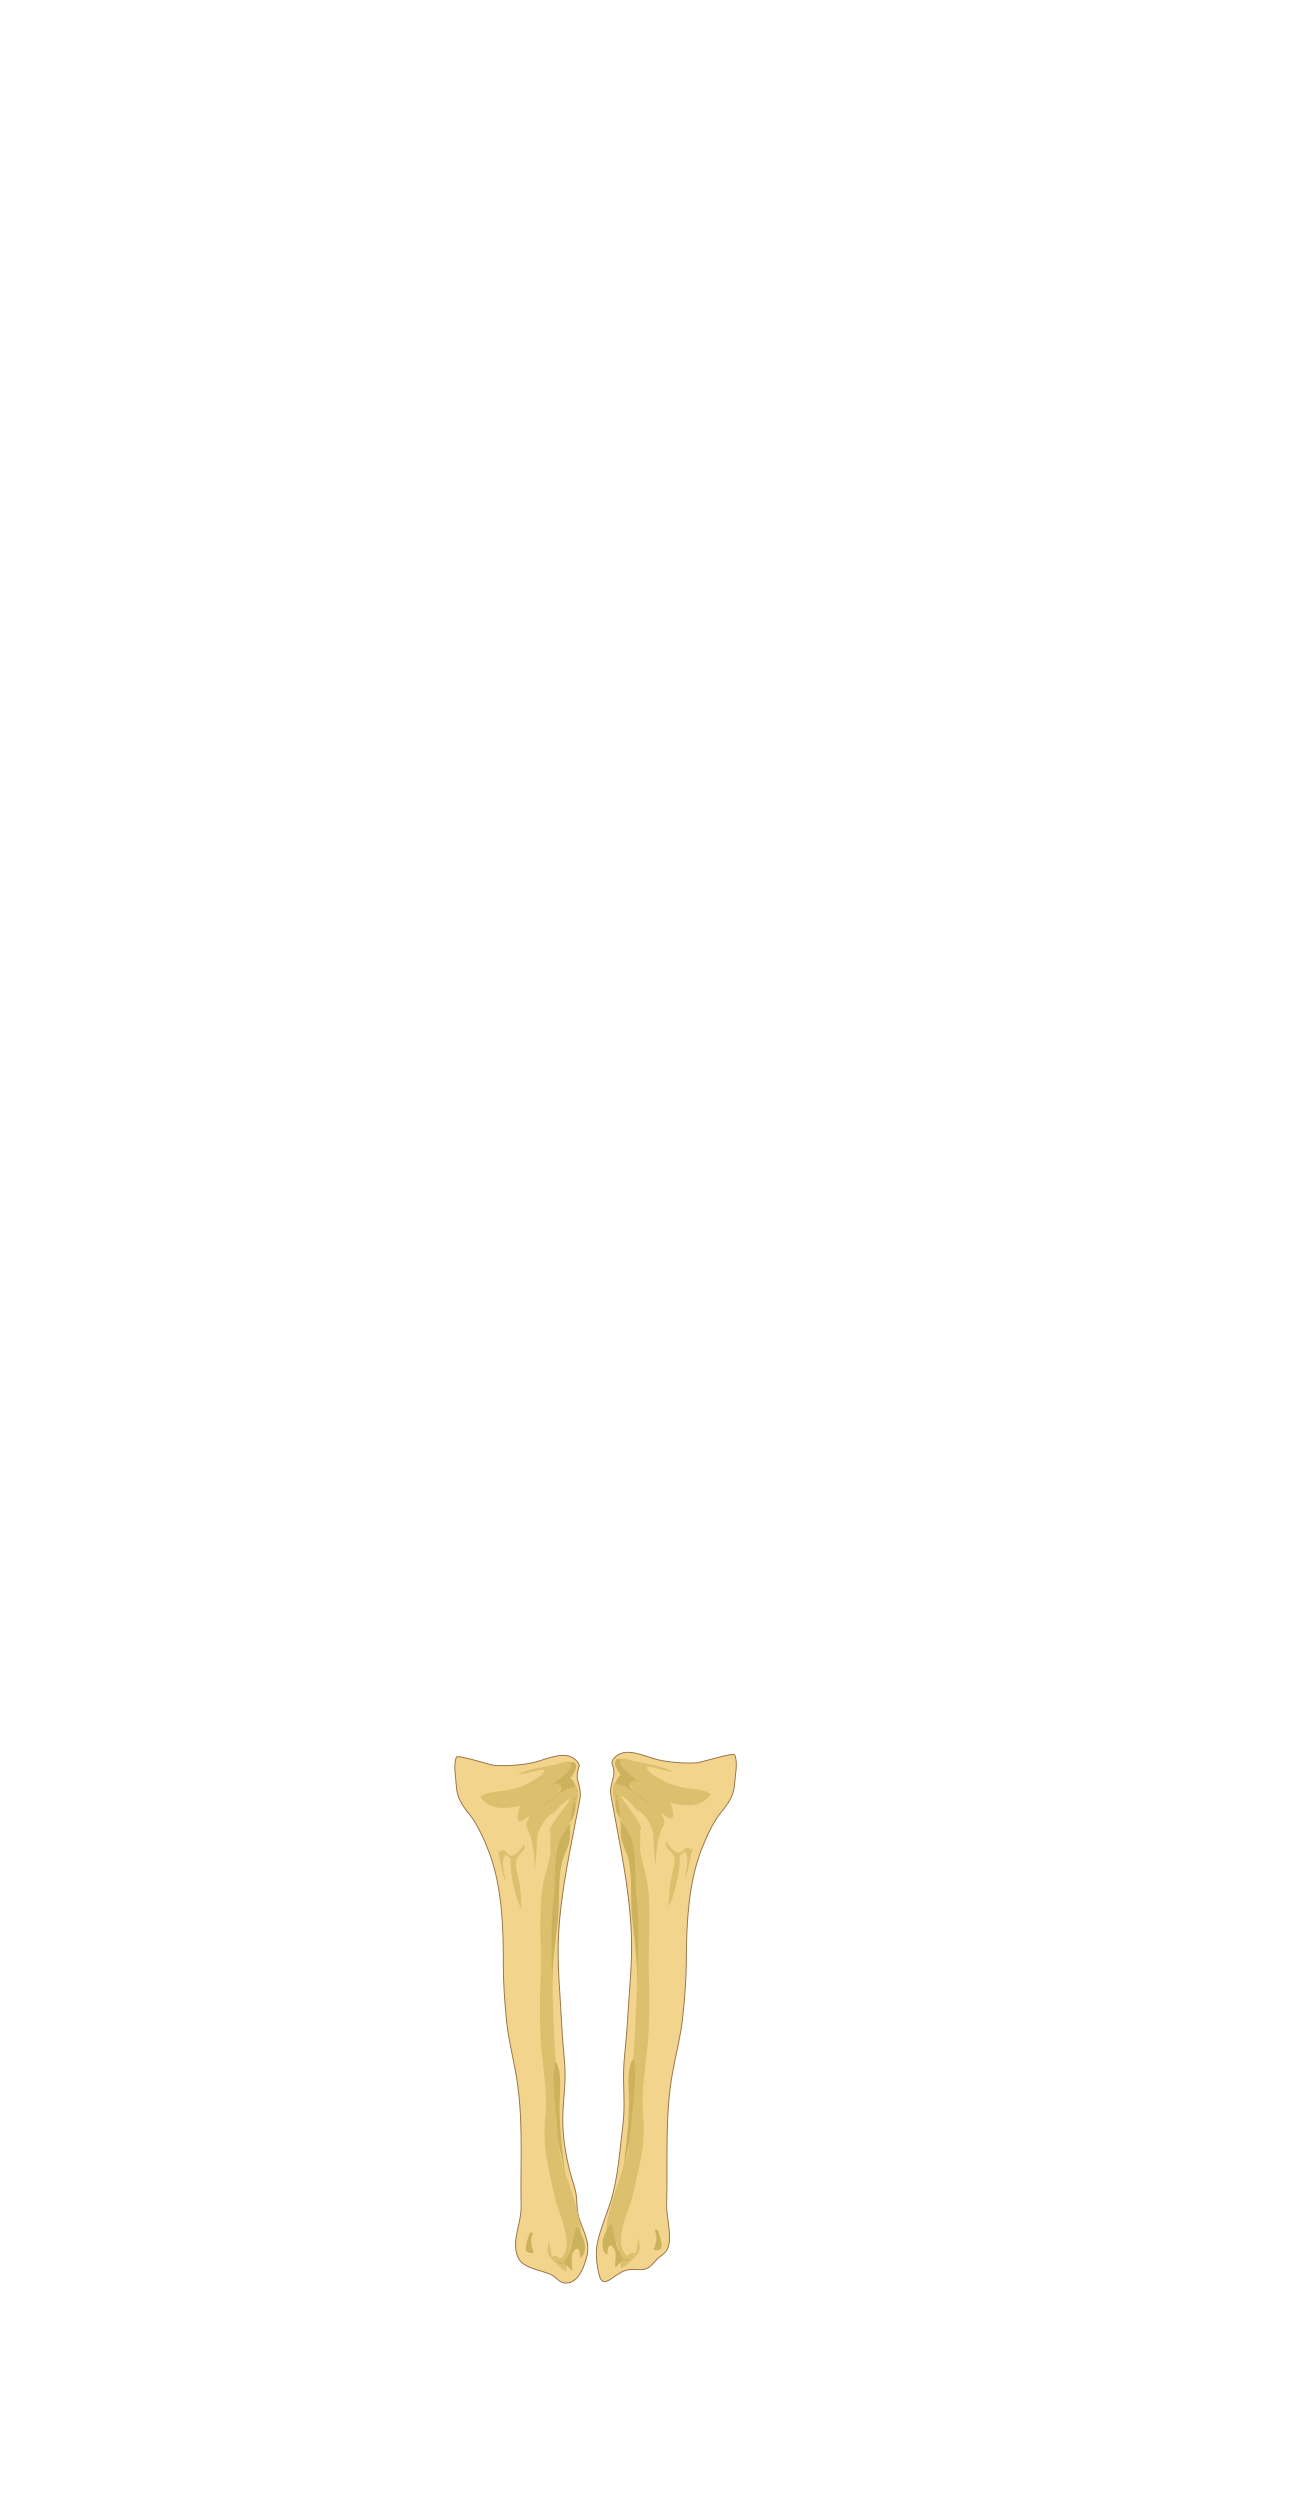
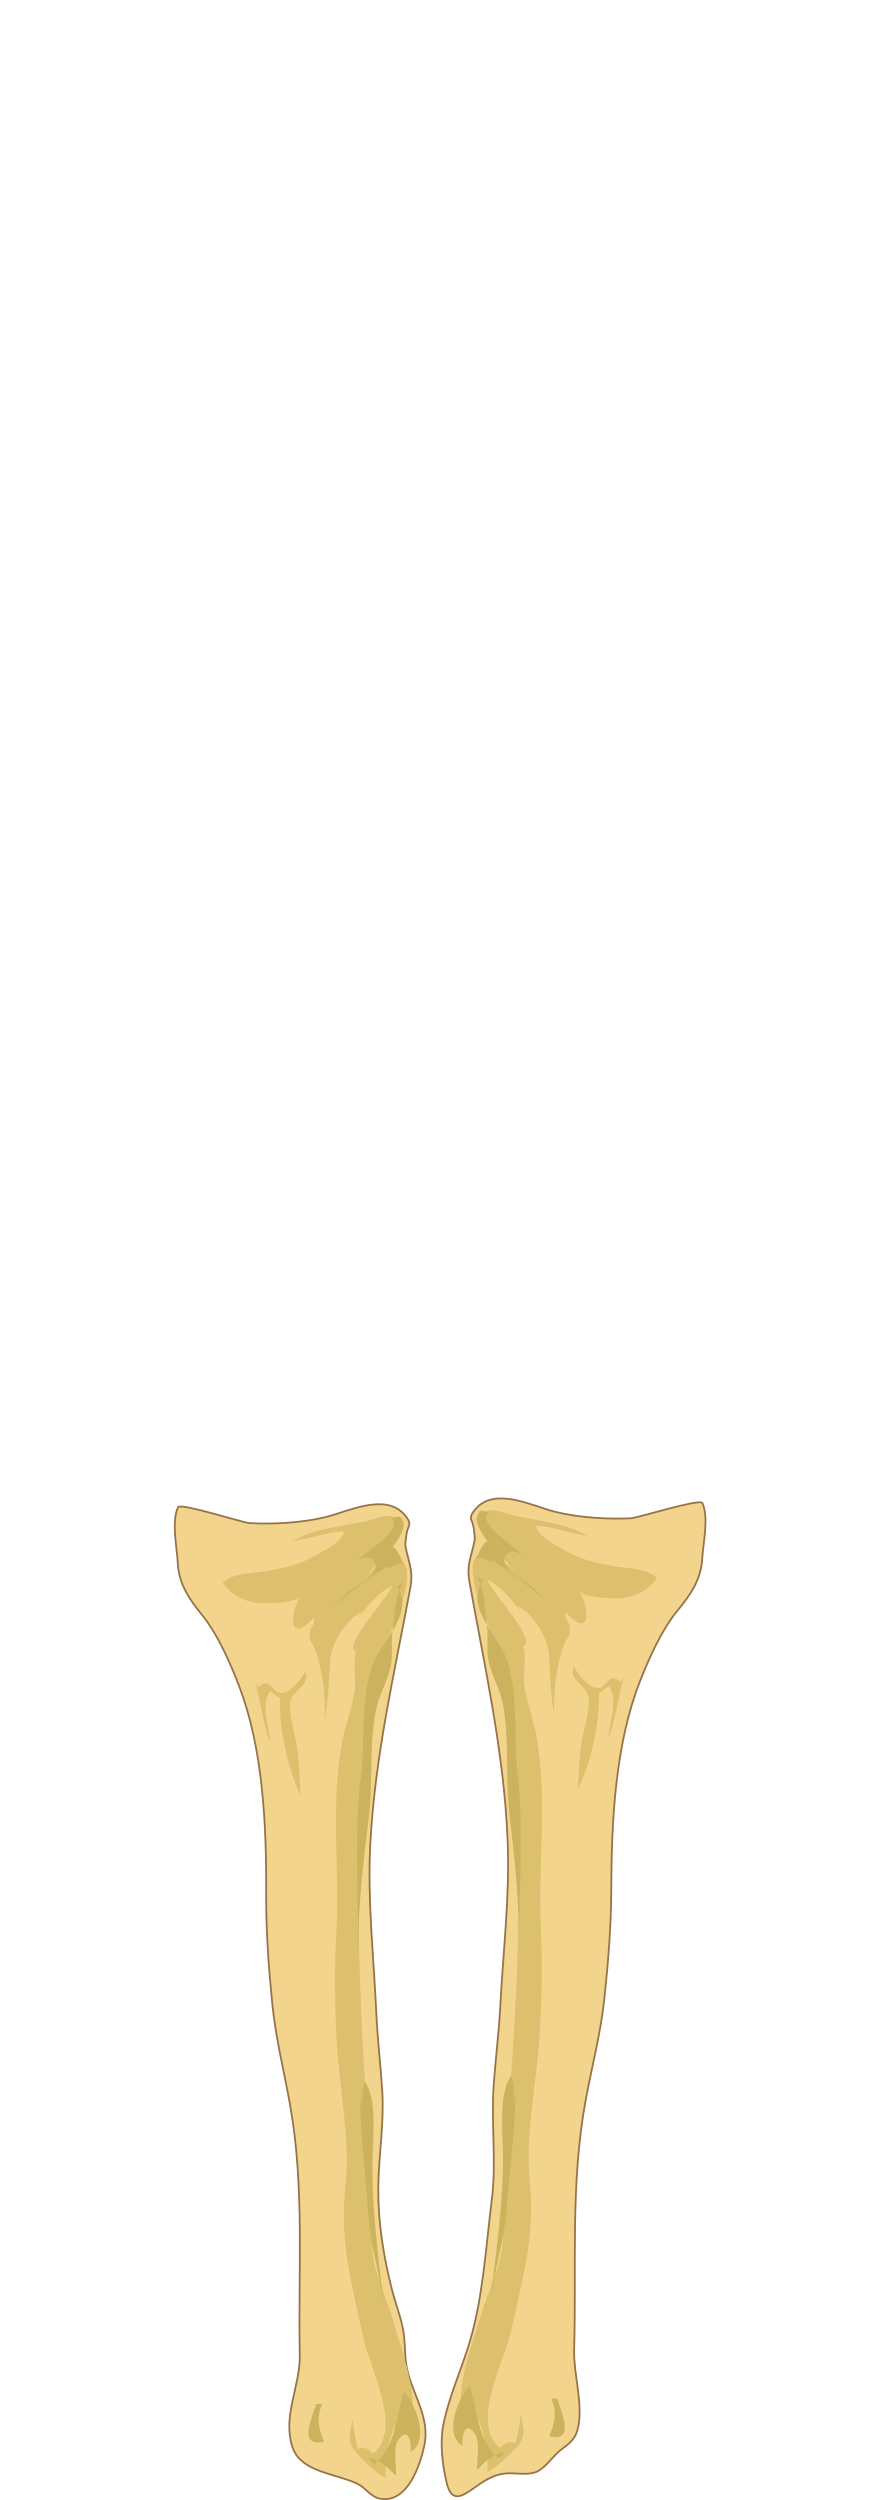
- <svg xmlns="http://www.w3.org/2000/svg" version="1.0" id="Layer_1" width="435.687" height="841.89" viewBox="0 0 435.687 841.89" overflow="visible" enable-background="new 0 0 435.687 841.89" xml:space="preserve" style="overflow: visible; display: inline;">
+ <svg xmlns="http://www.w3.org/2000/svg" version="1.0" id="Layer_1" width="157.455" height="446.529" viewBox="0 0 157.455 446.529" overflow="visible" enable-background="new 0 0 435.687 841.89" xml:space="preserve" style="display:inline;overflow:visible">
  <defs id="defs3096" />
-   <g id="layer3" style="display: inline;">
-     <g style="overflow: visible; display: inline;" id="TibiaRight">
-       <path d="M 153.748,591.677 C 152.535,594.24 153.555,598.859 153.697,601.636 C 153.89,605.405 155.741,608.095 158.064,610.951 C 160.777,614.289 162.988,619.325 164.563,623.378 C 169.02,634.854 169.546,648.828 169.489,661.022 C 169.459,667.419 169.947,673.985 170.572,680.309 C 171.189,686.559 172.694,692.396 173.781,698.564 C 176.382,713.305 175.178,728.235 175.489,743.113 C 175.605,748.694 172.262,754.193 174.247,759.73 C 175.81,764.092 182.12,764.281 185.85,766.134 C 187.33,766.869 188.145,768.487 189.933,768.776 C 194.769,769.554 196.992,762.769 197.739,759.255 C 198.745,754.52 195.964,750.64 194.78,746.14 C 194.202,743.944 194.356,741.921 194.123,739.765 C 193.824,736.994 192.693,734.291 191.997,731.58 C 190.436,725.504 189.428,719.261 189.516,712.972 C 189.595,707.363 190.569,701.669 190.229,696.064 C 189.949,691.438 189.378,686.824 189.167,682.143 C 188.71,672.041 187.569,662.022 188.076,651.988 C 188.869,636.285 192.403,621.334 195.255,605.965 C 195.729,603.416 195.161,602.113 194.609,599.77 C 194.212,598.085 194.33,598.391 194.53,596.632 C 194.734,594.845 195.764,594.859 194.242,593.065 C 190.805,589.015 184.07,592.462 180.136,593.432 C 176.041,594.44 170.757,594.763 166.521,594.512 C 165.261,594.435 154.143,590.842 153.748,591.677 z" id="path431" style="fill: rgb(243, 212, 140); stroke: rgb(150, 115, 72); stroke-width: 0.322;" />
-       <path d="M 189.774,618.452 C 190.895,615.797 196.921,603.894 193.777,601.249 C 192.295,600.002 188.2,602.877 187.131,604.205 C 189.082,601.779 191.903,599.518 192.603,596.334 C 193.656,591.542 190.025,593.571 187.006,594.233 C 182.843,595.146 178.124,595.46 174.285,597.675 C 177.23,597.399 180.368,596.007 183.386,595.987 C 183.273,597.865 179.368,599.687 177.907,600.505 C 175.25,601.996 172.568,602.581 169.579,603.075 C 167.265,603.458 163.483,603.389 161.749,605.141 C 163.156,607.355 165.729,608.612 168.271,608.8 C 169.694,608.905 174.86,608.776 175.61,607.509 C 173.672,610.782 173.415,616.289 178.014,611.417 C 178.305,612.769 177.324,613.008 177.266,614.091 C 177.167,615.958 177.421,615.166 178.176,617.033 C 179.655,620.692 180.228,626.416 179.84,630.003 C 180.62,626.234 180.71,622.675 180.903,619.193 C 181.083,615.952 183.819,611.701 186.613,610.264 C 186.453,610.62 186.246,611.009 186.061,611.375 C 187.572,609.263 189.611,606.825 191.995,605.695 C 191.523,607.655 182.855,616.543 185.536,617.466 C 184.945,619.327 185.54,622.335 185.322,624.182 C 184.969,627.168 183.676,630.423 183.087,633.46 C 180.944,644.517 182.629,656.178 182.023,667.44 C 181.684,673.743 181.724,680.378 182.066,686.759 C 182.528,695.365 184.589,704.648 183.621,713.198 C 182.531,722.817 184.94,731.085 186.907,740.338 C 187.923,745.123 194.049,756.567 188.537,760.725 C 187.768,759.788 186.75,759.336 185.833,759.941 C 185.441,758.253 185.095,756.232 184.865,754.453 C 184.663,756.974 183.742,758.038 185.205,760.068 C 186.101,761.309 189.627,764.738 190.881,765.024 C 190.485,764.933 191.392,751.837 195.521,754.308 C 196.358,749.156 193.563,741.815 192.116,736.823 C 190.882,732.57 188.702,728.462 188.423,724.046 C 187.78,713.896 187.73,703.933 187.091,693.814 C 186.323,681.654 185.955,669.773 185.938,657.507 C 185.927,649.93 186.098,642.16 186.732,634.622 C 187.156,629.609 187.813,623.101 189.774,618.452 z" id="path433" style="fill: rgb(220, 192, 109);" />
-       <path d="M 172.708,626.328 C 172.617,625.735 172.361,625.459 171.939,625.498 C 171.724,630.961 173.288,638.173 175.586,643.058 C 175.51,640.007 175.41,637.197 174.931,634.168 C 174.628,632.255 173.38,628.285 173.841,626.382 C 174.377,624.168 177.25,623.772 176.569,620.986 C 175.788,622.134 173.999,624.966 172.063,624.852 C 170.46,624.759 170.364,621.809 168.032,623.797 C 167.839,623.311 167.393,622.687 167.308,622.13 C 168.505,625.899 168.754,630.079 170.22,633.741 C 170.094,630.963 168.36,626.968 170.205,624.54" id="path435" style="fill: rgb(220, 192, 109);" />
-       <path d="M 192.044,598.696 C 192.791,598.089 194.315,595.563 194.003,594.528 C 193.34,592.328 192.753,593.994 191.421,593.423 C 195.107,595.006 186.807,599.961 185.707,601.261 C 186.721,600.448 188.728,600.195 189.004,601.924 C 189.287,603.696 186.511,605.222 185.332,606.006 C 183.495,607.225 182.612,608.422 181.051,609.769 C 184.359,606.916 187.798,604.233 191.517,602.046 C 191.398,602.245 191.34,602.461 191.344,602.692 C 192.025,601.985 192.905,601.934 193.743,601.709 C 193.892,602.24 194.161,602.784 194.179,603.332 C 193.949,601.666 193.436,599.678 192.044,598.696 z" id="path437" style="fill: rgb(204, 178, 92);" />
-       <path d="M 186.296,697.132 C 186.343,704.046 187.287,710.903 187.718,717.786 C 188.088,723.686 189.951,729.264 190.584,734.927 C 189.636,726.354 188.441,717.921 188.441,709.281 C 188.441,705.173 189.499,697.517 187.1,694.269 C 186.492,695.847 186.588,697.589 186.653,699.276" id="path439" style="fill: rgb(204, 178, 92);" />
-       <path d="M 187.728,761.499 C 189.889,761.695 191.391,763.388 192.671,764.705 C 192.794,763.042 192.057,759.703 193.092,758.254 C 194.87,755.763 195.424,758.481 195.299,760.397 C 198.712,758.433 196.238,751.896 194.146,749.789 C 192.634,753.862 192.68,759.649 188.8,762.572" id="path441" style="fill: rgb(204, 178, 92);" />
-       <path d="M 178.429,751.843 C 177.614,754.499 175.116,759.609 179.822,758.592 C 178.863,756.268 178.399,754.319 179.502,751.843" id="path443" style="fill: rgb(204, 178, 92);" />
-       <path d="M 188.529,632.001 C 188.667,630.397 188.885,628.829 189.237,627.322 C 189.857,624.664 191.43,622.27 191.819,619.586 C 192.069,617.843 191.806,615.94 192.037,614.142 C 192.231,612.631 192.576,605.331 194.555,604.874 C 194.119,604.973 193.204,605.522 192.849,605.847 C 196.271,610.724 189.559,616.088 188.277,620.382 C 186.424,626.588 187.11,633.184 186.394,639.541 C 185.235,649.825 185.899,660.283 185.939,670.569 C 185.925,662.727 186.841,654.931 187.813,647.163 C 188.419,642.317 188.096,636.989 188.529,632.001 z" id="path445" style="fill: rgb(204, 178, 92);" />
+   <g id="layer3" style="display:inline" transform="translate(-121.9454,-322.4686)">
+     <g style="display:inline;overflow:visible" id="TibiaRight">
+       <path d="m 153.748,591.677 c -1.213,2.563 -0.193,7.182 -0.051,9.959 0.193,3.769 2.044,6.459 4.367,9.315 2.713,3.338 4.924,8.374 6.499,12.427 4.457,11.476 4.983,25.45 4.926,37.644 -0.03,6.397 0.458,12.963 1.083,19.287 0.617,6.25 2.122,12.087 3.209,18.255 2.601,14.741 1.397,29.671 1.708,44.549 0.116,5.581 -3.227,11.08 -1.242,16.617 1.563,4.362 7.873,4.551 11.603,6.404 1.48,0.735 2.295,2.353 4.083,2.642 4.836,0.778 7.059,-6.007 7.806,-9.521 1.006,-4.735 -1.775,-8.615 -2.959,-13.115 -0.578,-2.196 -0.424,-4.219 -0.657,-6.375 -0.299,-2.771 -1.43,-5.474 -2.126,-8.185 -1.561,-6.076 -2.569,-12.319 -2.481,-18.608 0.079,-5.609 1.053,-11.303 0.713,-16.908 -0.28,-4.626 -0.851,-9.24 -1.062,-13.921 -0.457,-10.102 -1.598,-20.121 -1.091,-30.155 0.793,-15.703 4.327,-30.654 7.179,-46.023 0.474,-2.549 -0.094,-3.852 -0.646,-6.195 -0.397,-1.685 -0.279,-1.379 -0.079,-3.138 0.204,-1.787 1.234,-1.773 -0.288,-3.567 -3.437,-4.05 -10.172,-0.603 -14.106,0.367 -4.095,1.008 -9.379,1.331 -13.615,1.08 -1.26,-0.077 -12.378,-3.67 -12.773,-2.835 z" id="path431" style="fill:#f3d48c;stroke:#967348;stroke-width:0.322" />
+       <path d="m 189.774,618.452 c 1.121,-2.655 7.147,-14.558 4.003,-17.203 -1.482,-1.247 -5.577,1.628 -6.646,2.956 1.951,-2.426 4.772,-4.687 5.472,-7.871 1.053,-4.792 -2.578,-2.763 -5.597,-2.101 -4.163,0.913 -8.882,1.227 -12.721,3.442 2.945,-0.276 6.083,-1.668 9.101,-1.688 -0.113,1.878 -4.018,3.7 -5.479,4.518 -2.657,1.491 -5.339,2.076 -8.328,2.57 -2.314,0.383 -6.096,0.314 -7.83,2.066 1.407,2.214 3.98,3.471 6.522,3.659 1.423,0.105 6.589,-0.024 7.339,-1.291 -1.938,3.273 -2.195,8.78 2.404,3.908 0.291,1.352 -0.69,1.591 -0.748,2.674 -0.099,1.867 0.155,1.075 0.91,2.942 1.479,3.659 2.052,9.383 1.664,12.97 0.78,-3.769 0.87,-7.328 1.063,-10.81 0.18,-3.241 2.916,-7.492 5.71,-8.929 -0.16,0.356 -0.367,0.745 -0.552,1.111 1.511,-2.112 3.55,-4.55 5.934,-5.68 -0.472,1.96 -9.14,10.848 -6.459,11.771 -0.591,1.861 0.004,4.869 -0.214,6.716 -0.353,2.986 -1.646,6.241 -2.235,9.278 -2.143,11.057 -0.458,22.718 -1.064,33.98 -0.339,6.303 -0.299,12.938 0.043,19.319 0.462,8.606 2.523,17.889 1.555,26.439 -1.09,9.619 1.319,17.887 3.286,27.14 1.016,4.785 7.142,16.229 1.63,20.387 -0.769,-0.937 -1.787,-1.389 -2.704,-0.784 -0.392,-1.688 -0.738,-3.709 -0.968,-5.488 -0.202,2.521 -1.123,3.585 0.34,5.615 0.896,1.241 4.422,4.67 5.676,4.956 -0.396,-0.091 0.511,-13.187 4.64,-10.716 0.837,-5.152 -1.958,-12.493 -3.405,-17.485 -1.234,-4.253 -3.414,-8.361 -3.693,-12.777 -0.643,-10.15 -0.693,-20.113 -1.332,-30.232 -0.768,-12.16 -1.136,-24.041 -1.153,-36.307 -0.011,-7.577 0.16,-15.347 0.794,-22.885 0.424,-5.013 1.081,-11.521 3.042,-16.17 z" id="path433" style="fill:#dcc06d" />
+       <path d="m 172.708,626.328 c -0.091,-0.593 -0.347,-0.869 -0.769,-0.83 -0.215,5.463 1.349,12.675 3.647,17.56 -0.076,-3.051 -0.176,-5.861 -0.655,-8.89 -0.303,-1.913 -1.551,-5.883 -1.09,-7.786 0.536,-2.214 3.409,-2.61 2.728,-5.396 -0.781,1.148 -2.57,3.98 -4.506,3.866 -1.603,-0.093 -1.699,-3.043 -4.031,-1.055 -0.193,-0.486 -0.639,-1.11 -0.724,-1.667 1.197,3.769 1.446,7.949 2.912,11.611 -0.126,-2.778 -1.86,-6.773 -0.015,-9.201" id="path435" style="fill:#dcc06d" />
+       <path d="m 192.044,598.696 c 0.747,-0.607 2.271,-3.133 1.959,-4.168 -0.663,-2.2 -1.25,-0.534 -2.582,-1.105 3.686,1.583 -4.614,6.538 -5.714,7.838 1.014,-0.813 3.021,-1.066 3.297,0.663 0.283,1.772 -2.493,3.298 -3.672,4.082 -1.837,1.219 -2.72,2.416 -4.281,3.763 3.308,-2.853 6.747,-5.536 10.466,-7.723 -0.119,0.199 -0.177,0.415 -0.173,0.646 0.681,-0.707 1.561,-0.758 2.399,-0.983 0.149,0.531 0.418,1.075 0.436,1.623 -0.23,-1.666 -0.743,-3.654 -2.135,-4.636 z" id="path437" style="fill:#ccb25c" />
+       <path d="m 186.296,697.132 c 0.047,6.914 0.991,13.771 1.422,20.654 0.37,5.9 2.233,11.478 2.866,17.141 -0.948,-8.573 -2.143,-17.006 -2.143,-25.646 0,-4.108 1.058,-11.764 -1.341,-15.012 -0.608,1.578 -0.512,3.32 -0.447,5.007" id="path439" style="fill:#ccb25c" />
+       <path d="m 187.728,761.499 c 2.161,0.196 3.663,1.889 4.943,3.206 0.123,-1.663 -0.614,-5.002 0.421,-6.451 1.778,-2.491 2.332,0.227 2.207,2.143 3.413,-1.964 0.939,-8.501 -1.153,-10.608 -1.512,4.073 -1.466,9.86 -5.346,12.783" id="path441" style="fill:#ccb25c" />
+       <path d="m 178.429,751.843 c -0.815,2.656 -3.313,7.766 1.393,6.749 -0.959,-2.324 -1.423,-4.273 -0.32,-6.749" id="path443" style="fill:#ccb25c" />
+       <path d="m 188.529,632.001 c 0.138,-1.604 0.356,-3.172 0.708,-4.679 0.62,-2.658 2.193,-5.052 2.582,-7.736 0.25,-1.743 -0.013,-3.646 0.218,-5.444 0.194,-1.511 0.539,-8.811 2.518,-9.268 -0.436,0.099 -1.351,0.648 -1.706,0.973 3.422,4.877 -3.29,10.241 -4.572,14.535 -1.853,6.206 -1.167,12.802 -1.883,19.159 -1.159,10.284 -0.495,20.742 -0.455,31.028 -0.014,-7.842 0.902,-15.638 1.874,-23.406 0.606,-4.846 0.283,-10.174 0.716,-15.162 z" id="path445" style="fill:#ccb25c" />
    </g>
-     <g style="overflow: visible; display: inline;" id="TibiaLeft">
-       <path d="M 247.396,590.918 C 248.59,593.49 247.532,598.101 247.371,600.878 C 247.148,604.644 245.276,607.321 242.933,610.159 C 240.194,613.475 237.944,618.494 236.338,622.536 C 231.793,633.976 231.159,647.948 231.123,660.14 C 231.104,666.536 230.566,673.099 229.893,679.417 C 229.227,685.663 227.679,691.488 226.542,697.646 C 223.829,712.367 224.918,727.307 224.492,742.177 C 224.364,746.646 226.285,752.311 225.067,756.577 C 224.591,758.237 223.496,759.01 222.159,760.015 C 220.751,761.072 219.572,763.002 218.094,763.81 C 216.381,764.749 214.069,764.066 212.134,764.269 C 209.95,764.497 208.246,765.681 206.488,766.944 C 204.187,768.595 202.544,769.317 201.732,765.957 C 200.948,762.716 200.482,758.673 201.152,755.419 C 202.094,750.846 203.973,746.538 205.424,742.118 C 208.186,733.703 208.689,724.079 209.796,715.286 C 210.628,708.679 209.66,701.711 210.114,695.018 C 210.43,690.397 211.037,685.786 211.285,681.106 C 211.818,671.009 213.036,660.998 212.605,650.961 C 211.933,635.252 208.514,620.273 205.78,604.885 C 205.328,602.33 205.904,601.033 206.473,598.694 C 206.883,597.012 206.763,597.316 206.577,595.557 C 206.387,593.767 205.355,593.774 206.89,591.993 C 210.358,587.969 217.066,591.469 220.993,592.467 C 225.081,593.507 230.362,593.87 234.6,593.653 C 235.861,593.587 247.006,590.082 247.396,590.918 z" id="path2371" style="fill: rgb(243, 212, 140); stroke: rgb(150, 115, 72); stroke-width: 0.322;" />
-       <path d="M 211.166,617.417 C 210.065,614.751 204.129,602.804 207.295,600.183 C 208.786,598.949 212.859,601.855 213.917,603.191 C 211.985,600.751 209.18,598.467 208.506,595.278 C 207.49,590.478 211.106,592.535 214.117,593.22 C 218.274,594.166 222.989,594.514 226.811,596.758 C 223.871,596.461 220.742,595.046 217.723,595.002 C 217.823,596.88 221.713,598.731 223.166,599.562 C 225.812,601.072 228.489,601.678 231.475,602.196 C 233.788,602.597 237.569,602.557 239.29,604.322 C 237.864,606.525 235.28,607.762 232.738,607.93 C 231.315,608.025 226.149,607.856 225.411,606.584 C 227.323,609.871 227.538,615.381 222.976,610.473 C 222.675,611.823 223.654,612.069 223.703,613.152 C 223.788,615.021 223.538,614.227 222.771,616.088 C 221.263,619.735 220.647,625.454 221.007,629.047 C 220.257,625.271 220.193,621.711 220.027,618.227 C 219.873,614.986 217.169,610.714 214.385,609.254 C 214.543,609.611 214.747,610.004 214.929,610.371 C 213.433,608.247 211.414,605.794 209.038,604.645 C 209.496,606.609 218.096,615.564 215.409,616.465 C 215.985,618.333 215.368,621.334 215.573,623.182 C 215.902,626.172 217.171,629.436 217.734,632.479 C 219.795,643.55 218.02,655.201 218.54,666.466 C 218.83,672.771 218.738,679.406 218.346,685.784 C 217.819,694.387 215.686,703.654 216.589,712.211 C 217.604,721.838 215.132,730.087 213.095,739.325 C 212.042,744.101 205.829,755.499 211.308,759.697 C 212.082,758.768 213.106,758.323 214.019,758.934 C 214.422,757.248 214.785,755.231 215.03,753.454 C 215.212,755.975 216.124,757.048 214.646,759.066 C 213.74,760.3 210.188,763.701 208.933,763.979 C 209.329,763.891 208.523,750.789 204.374,753.227 C 203.576,748.069 206.428,740.749 207.915,735.768 C 209.179,731.526 211.391,727.433 211.705,723.019 C 212.424,712.875 212.554,702.912 213.271,692.797 C 214.13,680.645 214.589,668.767 214.7,656.501 C 214.771,648.924 214.659,641.155 214.081,633.612 C 213.697,628.594 213.089,622.079 211.166,617.417 z" id="path2373" style="fill: rgb(220, 192, 109);" />
-       <path d="M 228.17,625.423 C 228.264,624.83 228.524,624.556 228.944,624.599 C 229.119,630.063 227.499,637.264 225.163,642.131 C 225.264,639.081 225.385,636.269 225.886,633.246 C 226.204,631.334 227.482,627.375 227.036,625.469 C 226.516,623.25 223.646,622.832 224.35,620.052 C 225.12,621.206 226.89,624.05 228.824,623.953 C 230.428,623.87 230.547,620.922 232.864,622.929 C 233.06,622.443 233.51,621.823 233.6,621.267 C 232.376,625.026 232.094,629.205 230.601,632.855 C 230.748,630.079 232.512,626.096 230.686,623.656" id="path2375" style="fill: rgb(220, 192, 109);" />
-       <path d="M 209.048,597.644 C 208.306,597.031 206.802,594.495 207.122,593.461 C 207.798,591.267 208.376,592.936 209.711,592.374 C 206.013,593.93 214.274,598.947 215.363,600.257 C 214.356,599.436 212.351,599.167 212.061,600.895 C 211.765,602.666 214.528,604.212 215.702,605.005 C 217.53,606.237 218.405,607.442 219.955,608.8 C 216.668,605.923 213.251,603.213 209.547,600.997 C 209.664,601.197 209.722,601.413 209.716,601.644 C 209.04,600.933 208.161,600.875 207.325,600.643 C 207.171,601.173 206.898,601.714 206.877,602.263 C 207.12,600.599 207.649,598.614 209.048,597.644 z" id="path2377" style="fill: rgb(204, 178, 92);" />
-       <path d="M 214.039,696.121 C 213.939,703.034 212.943,709.883 212.458,716.764 C 212.044,722.661 210.138,728.224 209.459,733.881 C 210.474,725.314 211.734,716.894 211.801,708.253 C 211.831,704.147 210.833,696.482 213.256,693.252 C 213.851,694.836 213.742,696.576 213.666,698.263" id="path2379" style="fill: rgb(204, 178, 92);" />
-       <path d="M 212.115,760.475 C 209.952,760.656 208.436,762.335 207.146,763.643 C 207.037,761.979 207.799,758.646 206.775,757.19 C 205.017,754.683 204.441,757.398 204.552,759.314 C 201.154,757.325 203.677,750.806 205.785,748.714 C 207.267,752.802 207.178,758.586 211.034,761.539" id="path2381" style="fill: rgb(204, 178, 92);" />
-       <path d="M 221.487,750.892 C 222.28,753.552 224.739,758.68 220.043,757.63 C 221.018,755.311 221.498,753.365 220.414,750.883" id="path2383" style="fill: rgb(204, 178, 92);" />
-       <path d="M 212.307,630.974 C 212.181,629.37 211.977,627.799 211.636,626.291 C 211.036,623.629 209.482,621.222 209.113,618.535 C 208.876,616.789 209.154,614.889 208.938,613.089 C 208.757,611.576 208.467,604.275 206.491,603.803 C 206.925,603.905 207.835,604.461 208.189,604.788 C 204.73,609.638 211.399,615.055 212.649,619.357 C 214.453,625.577 213.717,632.168 214.385,638.53 C 215.464,648.823 214.719,659.276 214.602,669.56 C 214.677,661.72 213.819,653.917 212.907,646.14 C 212.337,641.291 212.702,635.965 212.307,630.974 z" id="path2385" style="fill: rgb(204, 178, 92);" />
+     <g style="display:inline;overflow:visible" id="TibiaLeft">
+       <path d="m 247.396,590.918 c 1.194,2.572 0.136,7.183 -0.025,9.96 -0.223,3.766 -2.095,6.443 -4.438,9.281 -2.739,3.316 -4.989,8.335 -6.595,12.377 -4.545,11.44 -5.179,25.412 -5.215,37.604 -0.019,6.396 -0.557,12.959 -1.23,19.277 -0.666,6.246 -2.214,12.071 -3.351,18.229 -2.713,14.721 -1.624,29.661 -2.05,44.531 -0.128,4.469 1.793,10.134 0.575,14.4 -0.476,1.66 -1.571,2.433 -2.908,3.438 -1.408,1.057 -2.587,2.987 -4.065,3.795 -1.713,0.939 -4.025,0.256 -5.96,0.459 -2.184,0.228 -3.888,1.412 -5.646,2.675 -2.301,1.651 -3.944,2.373 -4.756,-0.987 -0.784,-3.241 -1.25,-7.284 -0.58,-10.538 0.942,-4.573 2.821,-8.881 4.272,-13.301 2.762,-8.415 3.265,-18.039 4.372,-26.832 0.832,-6.607 -0.136,-13.575 0.318,-20.268 0.316,-4.621 0.923,-9.232 1.171,-13.912 0.533,-10.097 1.751,-20.108 1.32,-30.145 -0.672,-15.709 -4.091,-30.688 -6.825,-46.076 -0.452,-2.555 0.124,-3.852 0.693,-6.191 0.41,-1.682 0.29,-1.378 0.104,-3.137 -0.19,-1.79 -1.222,-1.783 0.313,-3.564 3.468,-4.024 10.176,-0.524 14.103,0.474 4.088,1.04 9.369,1.403 13.607,1.186 1.261,-0.066 12.406,-3.571 12.796,-2.735 z" id="path2371" style="fill:#f3d48c;stroke:#967348;stroke-width:0.322" />
+       <path d="m 211.166,617.417 c -1.101,-2.666 -7.037,-14.613 -3.871,-17.234 1.491,-1.234 5.564,1.672 6.622,3.008 -1.932,-2.44 -4.737,-4.724 -5.411,-7.913 -1.016,-4.8 2.6,-2.743 5.611,-2.058 4.157,0.946 8.872,1.294 12.694,3.538 -2.94,-0.297 -6.069,-1.712 -9.088,-1.756 0.1,1.878 3.99,3.729 5.443,4.56 2.646,1.51 5.323,2.116 8.309,2.634 2.313,0.401 6.094,0.361 7.815,2.126 -1.426,2.203 -4.01,3.44 -6.552,3.608 -1.423,0.095 -6.589,-0.074 -7.327,-1.346 1.912,3.287 2.127,8.797 -2.435,3.889 -0.301,1.35 0.678,1.596 0.727,2.679 0.085,1.869 -0.165,1.075 -0.932,2.936 -1.508,3.647 -2.124,9.366 -1.764,12.959 -0.75,-3.776 -0.814,-7.336 -0.98,-10.82 -0.154,-3.241 -2.858,-7.513 -5.642,-8.973 0.158,0.357 0.362,0.75 0.544,1.117 -1.496,-2.124 -3.515,-4.577 -5.891,-5.726 0.458,1.964 9.058,10.919 6.371,11.82 0.576,1.868 -0.041,4.869 0.164,6.717 0.329,2.99 1.598,6.254 2.161,9.297 2.061,11.071 0.286,22.722 0.806,33.987 0.29,6.305 0.198,12.94 -0.194,19.318 -0.527,8.603 -2.66,17.87 -1.757,26.427 1.015,9.627 -1.457,17.876 -3.494,27.114 -1.053,4.776 -7.266,16.174 -1.787,20.372 0.774,-0.929 1.798,-1.374 2.711,-0.763 0.403,-1.686 0.766,-3.703 1.011,-5.48 0.182,2.521 1.094,3.594 -0.384,5.612 -0.906,1.234 -4.458,4.635 -5.713,4.913 0.396,-0.088 -0.41,-13.19 -4.559,-10.752 -0.798,-5.158 2.054,-12.478 3.541,-17.459 1.264,-4.242 3.476,-8.335 3.79,-12.749 0.719,-10.144 0.849,-20.107 1.566,-30.222 0.859,-12.152 1.318,-24.03 1.429,-36.296 0.071,-7.577 -0.041,-15.346 -0.619,-22.889 -0.384,-5.018 -0.992,-11.533 -2.915,-16.195 z" id="path2373" style="fill:#dcc06d" />
+       <path d="m 228.17,625.423 c 0.094,-0.593 0.354,-0.867 0.774,-0.824 0.175,5.464 -1.445,12.665 -3.781,17.532 0.101,-3.05 0.222,-5.862 0.723,-8.885 0.318,-1.912 1.596,-5.871 1.15,-7.777 -0.52,-2.219 -3.39,-2.637 -2.686,-5.417 0.77,1.154 2.54,3.998 4.474,3.901 1.604,-0.083 1.723,-3.031 4.04,-1.024 0.196,-0.486 0.646,-1.106 0.736,-1.662 -1.224,3.759 -1.506,7.938 -2.999,11.588 0.147,-2.776 1.911,-6.759 0.085,-9.199" id="path2375" style="fill:#dcc06d" />
+       <path d="m 209.048,597.644 c -0.742,-0.613 -2.246,-3.149 -1.926,-4.183 0.676,-2.194 1.254,-0.525 2.589,-1.087 -3.698,1.556 4.563,6.573 5.652,7.883 -1.007,-0.821 -3.012,-1.09 -3.302,0.638 -0.296,1.771 2.467,3.317 3.641,4.11 1.828,1.232 2.703,2.437 4.253,3.795 -3.287,-2.877 -6.704,-5.587 -10.408,-7.803 0.117,0.2 0.175,0.416 0.169,0.647 -0.676,-0.711 -1.555,-0.769 -2.391,-1.001 -0.154,0.53 -0.427,1.071 -0.448,1.62 0.243,-1.664 0.772,-3.649 2.171,-4.619 z" id="path2377" style="fill:#ccb25c" />
+       <path d="m 214.039,696.121 c -0.1,6.913 -1.096,13.762 -1.581,20.643 -0.414,5.897 -2.32,11.46 -2.999,17.117 1.015,-8.567 2.275,-16.987 2.342,-25.628 0.03,-4.106 -0.968,-11.771 1.455,-15.001 0.595,1.584 0.486,3.324 0.41,5.011" id="path2379" style="fill:#ccb25c" />
+       <path d="m 212.115,760.475 c -2.163,0.181 -3.679,1.86 -4.969,3.168 -0.109,-1.664 0.653,-4.997 -0.371,-6.453 -1.758,-2.507 -2.334,0.208 -2.223,2.124 -3.398,-1.989 -0.875,-8.508 1.233,-10.6 1.482,4.088 1.393,9.872 5.249,12.825" id="path2381" style="fill:#ccb25c" />
+       <path d="m 221.487,750.892 c 0.793,2.66 3.252,7.788 -1.444,6.738 0.975,-2.319 1.455,-4.265 0.371,-6.747" id="path2383" style="fill:#ccb25c" />
+       <path d="m 212.307,630.974 c -0.126,-1.604 -0.33,-3.175 -0.671,-4.683 -0.6,-2.662 -2.154,-5.069 -2.523,-7.756 -0.237,-1.746 0.041,-3.646 -0.175,-5.446 -0.181,-1.513 -0.471,-8.814 -2.447,-9.286 0.434,0.102 1.344,0.658 1.698,0.985 -3.459,4.85 3.21,10.267 4.46,14.569 1.804,6.22 1.068,12.811 1.736,19.173 1.079,10.293 0.334,20.746 0.217,31.03 0.075,-7.84 -0.783,-15.643 -1.695,-23.42 -0.57,-4.849 -0.205,-10.175 -0.6,-15.166 z" id="path2385" style="fill:#ccb25c" />
    </g>
  </g>
</svg>
